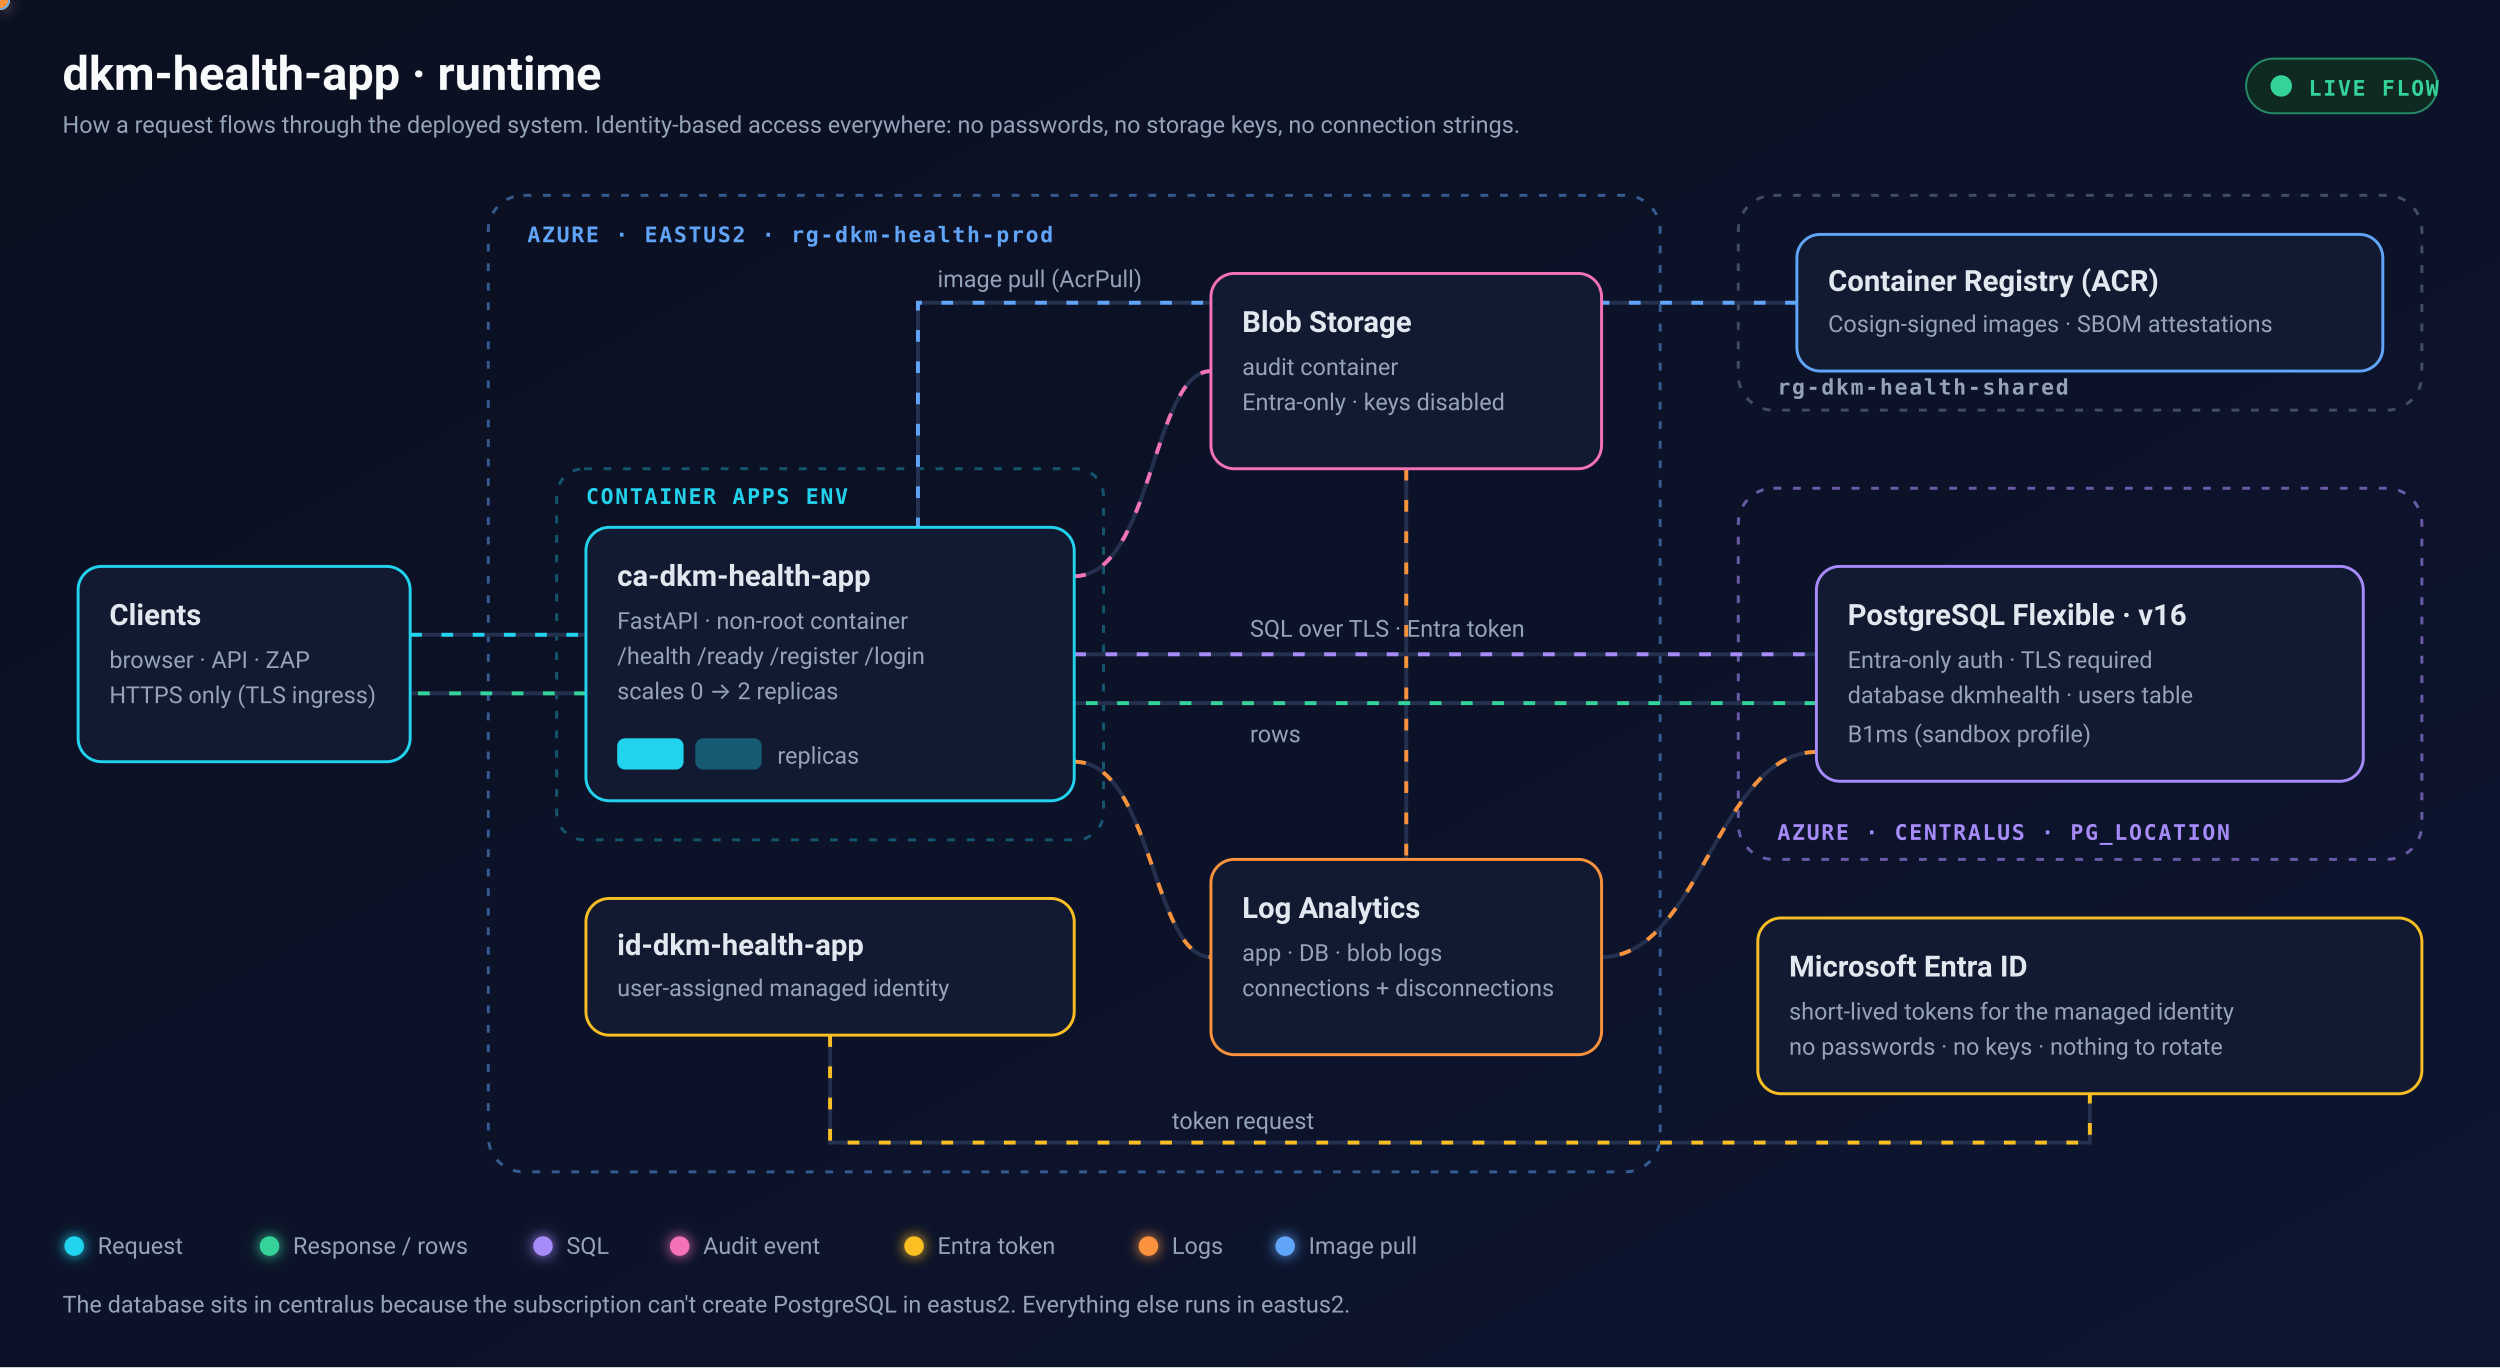
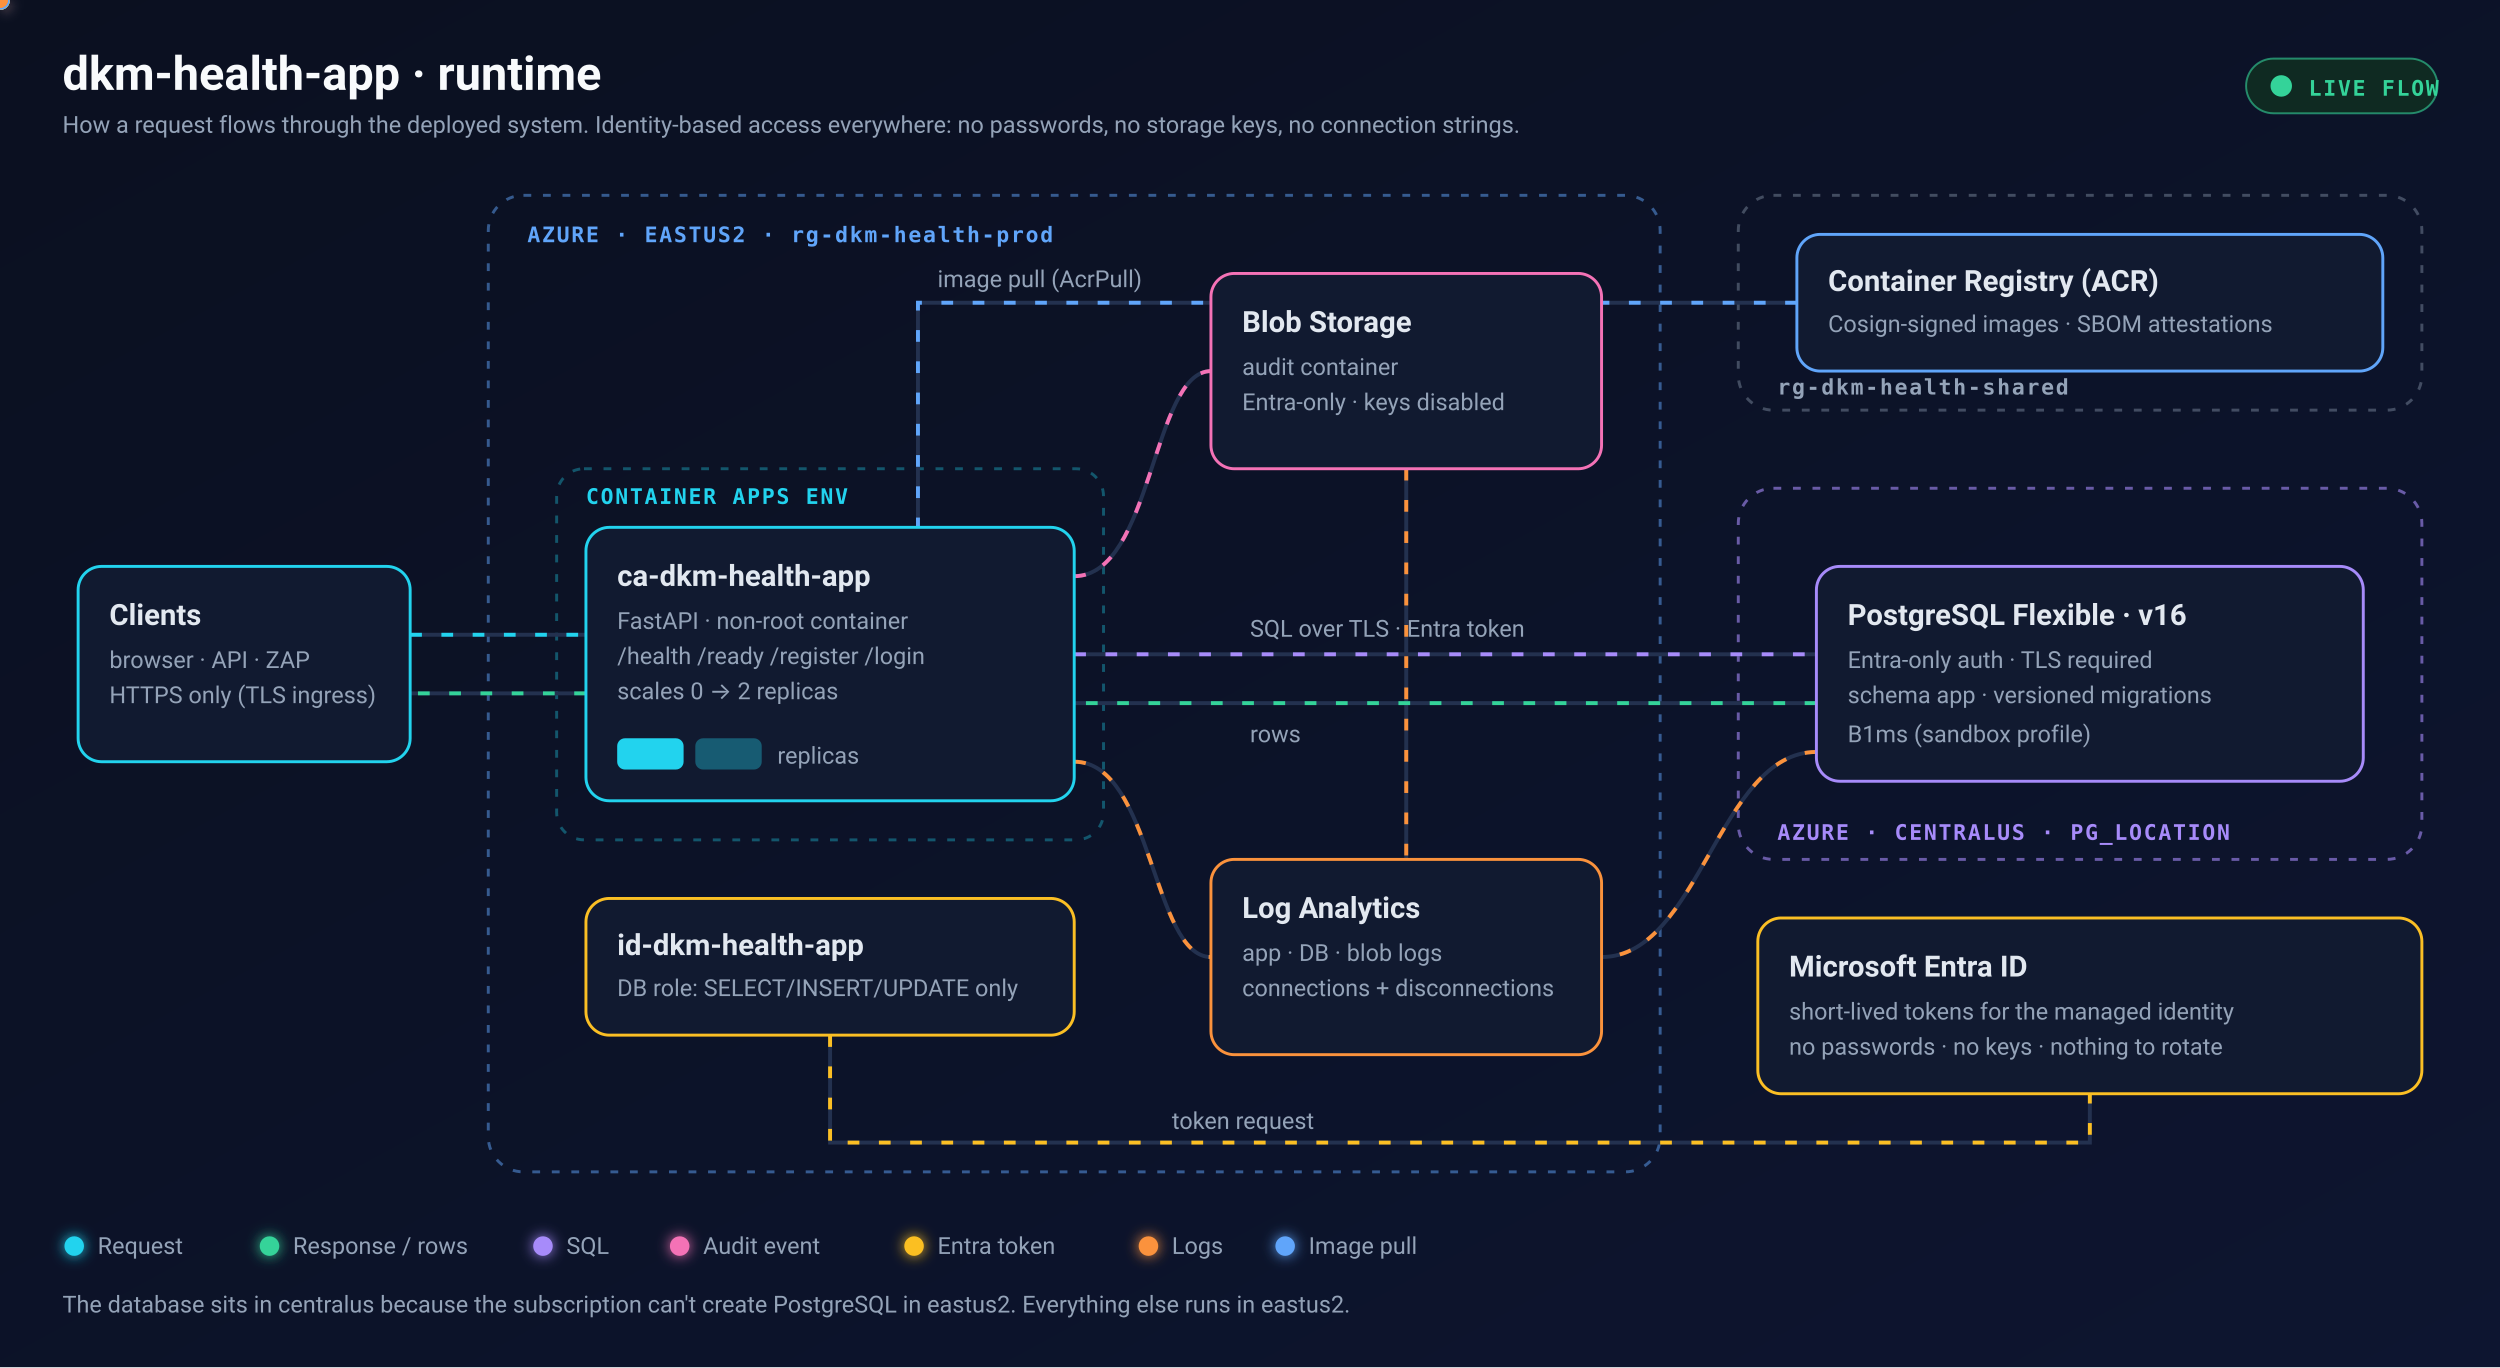
<svg xmlns="http://www.w3.org/2000/svg" xmlns:xlink="http://www.w3.org/1999/xlink" viewBox="0 0 1280 700" width="1280" height="700" role="img" aria-labelledby="t d">
  <defs>
    <filter id="glow" x="-200%" y="-200%" width="500%" height="500%">
      <feGaussianBlur stdDeviation="3.5" result="b" />
      <feMerge>
        <feMergeNode in="b" />
        <feMergeNode in="SourceGraphic" />
      </feMerge>
    </filter>
    <linearGradient id="bg" x1="0" y1="0" x2="1" y2="1">
      <stop offset="0" stop-color="#0b1020" />
      <stop offset="1" stop-color="#0d1530" />
    </linearGradient>
    <path id="req" d="M210,325 H300" />
    <path id="resp" d="M300,355 H210" />
    <path id="sql" d="M550,335 H930" />
    <path id="rows" d="M930,360 H550" />
    <path id="audit" d="M550,295 C590,295 590,190 620,190" />
    <path id="tok" d="M425,530 V585 H1070 V560" />
    <path id="pull" d="M920,155 H470 V270" />
    <path id="logA" d="M550,390 C590,390 590,490 620,490" />
    <path id="logB" d="M720,240 V440" />
    <path id="logC" d="M930,385 C880,385 870,490 820,490" />
  </defs>
  <style>
    .t  { font: 600 15px system-ui, -apple-system, "Segoe UI", Roboto, sans-serif; fill: #e2e8f0; }
    .s  { font: 400 12px system-ui, -apple-system, "Segoe UI", Roboto, sans-serif; fill: #94a3b8; }
    .k  { font: 700 11px ui-monospace, SFMono-Regular, Consolas, monospace; letter-spacing: .08em; }
    .h  { font: 700 24px system-ui, -apple-system, "Segoe UI", Roboto, sans-serif; fill: #f8fafc; }
    .wire { fill: none; stroke: #23314f; stroke-width: 2; }
    .flow { fill: none; stroke-width: 2; stroke-dasharray: 6 10; }
    .node { fill: #111a30; stroke-width: 1.5; }
    .region { fill: none; stroke-width: 1.5; stroke-dasharray: 4 6; }
  </style>
  <rect width="1280" height="700" fill="url(#bg)" />
  <text x="32" y="46" class="h">dkm-health-app · runtime</text>
  <text x="32" y="68" class="s">How a request flows through the deployed system. Identity-based access everywhere: no passwords, no storage keys, no connection strings.</text>
  <g transform="translate(1150,30)">
    <rect width="98" height="28" rx="14" fill="#0f2a22" stroke="#34d399" stroke-opacity=".6" />
    <circle cx="18" cy="14" r="5" fill="#34d399">
      <animate attributeName="opacity" values="1;.25;1" dur="1.6s" repeatCount="indefinite" />
    </circle>
    <circle cx="18" cy="14" r="5" fill="none" stroke="#34d399">
      <animate attributeName="r" values="5;12" dur="1.6s" repeatCount="indefinite" />
      <animate attributeName="opacity" values=".8;0" dur="1.6s" repeatCount="indefinite" />
    </circle>
    <text x="32" y="19" class="k" fill="#34d399">LIVE FLOW</text>
  </g>
  <rect x="250" y="100" width="600" height="500" rx="18" class="region" stroke="#60a5fa" stroke-opacity=".5" />
  <text x="270" y="124" class="k" fill="#60a5fa">AZURE · EASTUS2 · rg-dkm-health-prod</text>
  <rect x="890" y="250" width="350" height="190" rx="18" class="region" stroke="#a78bfa" stroke-opacity=".6" />
  <text x="910" y="430" class="k" fill="#a78bfa">AZURE · CENTRALUS · PG_LOCATION</text>
  <rect x="890" y="100" width="350" height="110" rx="18" class="region" stroke="#94a3b8" stroke-opacity=".4" />
  <text x="910" y="202" class="k" fill="#94a3b8">rg-dkm-health-shared</text>
  <rect x="285" y="240" width="280" height="190" rx="14" class="region" stroke="#22d3ee" stroke-opacity=".35" />
  <text x="300" y="258" class="k" fill="#22d3ee">CONTAINER APPS ENV</text>
  <g class="wire">
    <use xlink:href="#req" />
    <use xlink:href="#resp" />
    <use xlink:href="#sql" />
    <use xlink:href="#rows" />
    <use xlink:href="#audit" />
    <use xlink:href="#tok" />
    <use xlink:href="#pull" />
    <use xlink:href="#logA" />
    <use xlink:href="#logB" />
    <use xlink:href="#logC" />
  </g>
  <g class="flow">
    <use xlink:href="#req" stroke="#22d3ee" />
    <use xlink:href="#sql" stroke="#a78bfa" />
    <use xlink:href="#audit" stroke="#f472b6" />
    <use xlink:href="#tok" stroke="#fbbf24" />
    <use xlink:href="#pull" stroke="#60a5fa" />
    <use xlink:href="#logA" stroke="#fb923c" />
    <use xlink:href="#logB" stroke="#fb923c" />
    <use xlink:href="#logC" stroke="#fb923c" />
    <animate attributeName="stroke-dashoffset" from="32" to="0" dur="1s" repeatCount="indefinite" />
  </g>
  <g class="flow">
    <use xlink:href="#resp" stroke="#34d399" />
    <use xlink:href="#rows" stroke="#34d399" />
    <animate attributeName="stroke-dashoffset" from="32" to="0" dur="1s" repeatCount="indefinite" />
  </g>
  <g filter="url(#glow)">
    <circle r="5" fill="#22d3ee">
      <animateMotion dur="1.2s" repeatCount="indefinite">
        <mpath xlink:href="#req" />
      </animateMotion>
    </circle>
    <circle r="5" fill="#22d3ee">
      <animateMotion dur="1.2s" begin=".6s" repeatCount="indefinite">
        <mpath xlink:href="#req" />
      </animateMotion>
    </circle>
    <circle r="5" fill="#34d399">
      <animateMotion dur="1.2s" begin=".3s" repeatCount="indefinite">
        <mpath xlink:href="#resp" />
      </animateMotion>
    </circle>
    <circle r="5" fill="#34d399">
      <animateMotion dur="1.2s" begin=".9s" repeatCount="indefinite">
        <mpath xlink:href="#resp" />
      </animateMotion>
    </circle>
    <circle r="5" fill="#a78bfa">
      <animateMotion dur="2s" repeatCount="indefinite">
        <mpath xlink:href="#sql" />
      </animateMotion>
    </circle>
    <circle r="5" fill="#a78bfa">
      <animateMotion dur="2s" begin="1s" repeatCount="indefinite">
        <mpath xlink:href="#sql" />
      </animateMotion>
    </circle>
    <circle r="5" fill="#34d399">
      <animateMotion dur="2s" begin=".5s" repeatCount="indefinite">
        <mpath xlink:href="#rows" />
      </animateMotion>
    </circle>
    <circle r="5" fill="#34d399">
      <animateMotion dur="2s" begin="1.5s" repeatCount="indefinite">
        <mpath xlink:href="#rows" />
      </animateMotion>
    </circle>
    <circle r="5" fill="#f472b6">
      <animateMotion dur="1.8s" repeatCount="indefinite">
        <mpath xlink:href="#audit" />
      </animateMotion>
    </circle>
    <circle r="5" fill="#fbbf24">
      <animateMotion dur="4s" repeatCount="indefinite">
        <mpath xlink:href="#tok" />
      </animateMotion>
    </circle>
    <circle r="5" fill="#fbbf24">
      <animateMotion dur="4s" begin="2s" repeatCount="indefinite" keyPoints="1;0" keyTimes="0;1" calcMode="linear">
        <mpath xlink:href="#tok" />
      </animateMotion>
    </circle>
    <circle r="5" fill="#60a5fa">
      <animateMotion dur="5s" repeatCount="indefinite">
        <mpath xlink:href="#pull" />
      </animateMotion>
    </circle>
    <circle r="4" fill="#fb923c">
      <animateMotion dur="1.6s" repeatCount="indefinite">
        <mpath xlink:href="#logA" />
      </animateMotion>
    </circle>
    <circle r="4" fill="#fb923c">
      <animateMotion dur="1.6s" begin=".5s" repeatCount="indefinite">
        <mpath xlink:href="#logB" />
      </animateMotion>
    </circle>
    <circle r="4" fill="#fb923c">
      <animateMotion dur="2.2s" begin=".2s" repeatCount="indefinite">
        <mpath xlink:href="#logC" />
      </animateMotion>
    </circle>
  </g>
  <rect x="40" y="290" width="170" height="100" rx="12" class="node" stroke="#22d3ee" />
  <text x="56" y="320" class="t">Clients</text>
  <text x="56" y="342" class="s">browser · API · ZAP</text>
  <text x="56" y="360" class="s">HTTPS only (TLS ingress)</text>
  <rect x="300" y="270" width="250" height="140" rx="12" class="node" stroke="#22d3ee" stroke-width="2" />
  <text x="316" y="300" class="t">ca-dkm-health-app</text>
  <text x="316" y="322" class="s">FastAPI · non-root container</text>
  <text x="316" y="340" class="s">/health /ready /register /login</text>
  <text x="316" y="358" class="s">scales 0 → 2 replicas</text>
  <g fill="#22d3ee">
    <rect x="316" y="378" width="34" height="16" rx="4">
      <animate attributeName="opacity" values="1;.35;1" dur="2s" repeatCount="indefinite" />
    </rect>
    <rect x="356" y="378" width="34" height="16" rx="4" opacity=".35">
      <animate attributeName="opacity" values=".2;.2;1;1;.2" keyTimes="0;.4;.5;.85;1" dur="6s" repeatCount="indefinite" />
    </rect>
  </g>
  <text x="398" y="391" class="s">replicas</text>
  <rect x="300" y="460" width="250" height="70" rx="12" class="node" stroke="#fbbf24" />
  <text x="316" y="489" class="t">id-dkm-health-app</text>
-   <text x="316" y="510" class="s">user-assigned managed identity</text>
+   <text x="316" y="510" class="s">DB role: SELECT/INSERT/UPDATE only</text>
  <rect x="620" y="140" width="200" height="100" rx="12" class="node" stroke="#f472b6" />
  <text x="636" y="170" class="t">Blob Storage</text>
  <text x="636" y="192" class="s">audit container</text>
  <text x="636" y="210" class="s">Entra-only · keys disabled</text>
  <rect x="620" y="440" width="200" height="100" rx="12" class="node" stroke="#fb923c" />
  <text x="636" y="470" class="t">Log Analytics</text>
  <text x="636" y="492" class="s">app · DB · blob logs</text>
  <text x="636" y="510" class="s">connections + disconnections</text>
  <rect x="930" y="290" width="280" height="110" rx="12" class="node" stroke="#a78bfa" stroke-width="2" />
  <text x="946" y="320" class="t">PostgreSQL Flexible · v16</text>
  <text x="946" y="342" class="s">Entra-only auth · TLS required</text>
-   <text x="946" y="360" class="s">database dkmhealth · users table</text>
+   <text x="946" y="360" class="s">schema app · versioned migrations</text>
  <text x="946" y="380" class="s">B1ms (sandbox profile)</text>
  <rect x="920" y="120" width="300" height="70" rx="12" class="node" stroke="#60a5fa" />
  <text x="936" y="149" class="t">Container Registry (ACR)</text>
  <text x="936" y="170" class="s">Cosign-signed images · SBOM attestations</text>
  <rect x="900" y="470" width="340" height="90" rx="12" class="node" stroke="#fbbf24" />
  <text x="916" y="500" class="t">Microsoft Entra ID</text>
  <text x="916" y="522" class="s">short-lived tokens for the managed identity</text>
  <text x="916" y="540" class="s">no passwords · no keys · nothing to rotate</text>
  <text x="640" y="326" class="s">SQL over TLS · Entra token</text>
  <text x="640" y="380" class="s" fill="#34d399">rows</text>
  <text x="480" y="147" class="s">image pull (AcrPull)</text>
  <text x="600" y="578" class="s">token request</text>
  <g transform="translate(32,632)">
    <circle cx="6" cy="6" r="5" fill="#22d3ee" filter="url(#glow)" />
    <text x="18" y="10" class="s">Request</text>
    <circle cx="106" cy="6" r="5" fill="#34d399" filter="url(#glow)" />
    <text x="118" y="10" class="s">Response / rows</text>
    <circle cx="246" cy="6" r="5" fill="#a78bfa" filter="url(#glow)" />
    <text x="258" y="10" class="s">SQL</text>
    <circle cx="316" cy="6" r="5" fill="#f472b6" filter="url(#glow)" />
    <text x="328" y="10" class="s">Audit event</text>
    <circle cx="436" cy="6" r="5" fill="#fbbf24" filter="url(#glow)" />
    <text x="448" y="10" class="s">Entra token</text>
    <circle cx="556" cy="6" r="5" fill="#fb923c" filter="url(#glow)" />
    <text x="568" y="10" class="s">Logs</text>
    <circle cx="626" cy="6" r="5" fill="#60a5fa" filter="url(#glow)" />
    <text x="638" y="10" class="s">Image pull</text>
    <text x="0" y="40" class="s">The database sits in centralus because the subscription can't create PostgreSQL in eastus2. Everything else runs in eastus2.</text>
  </g>
</svg>
